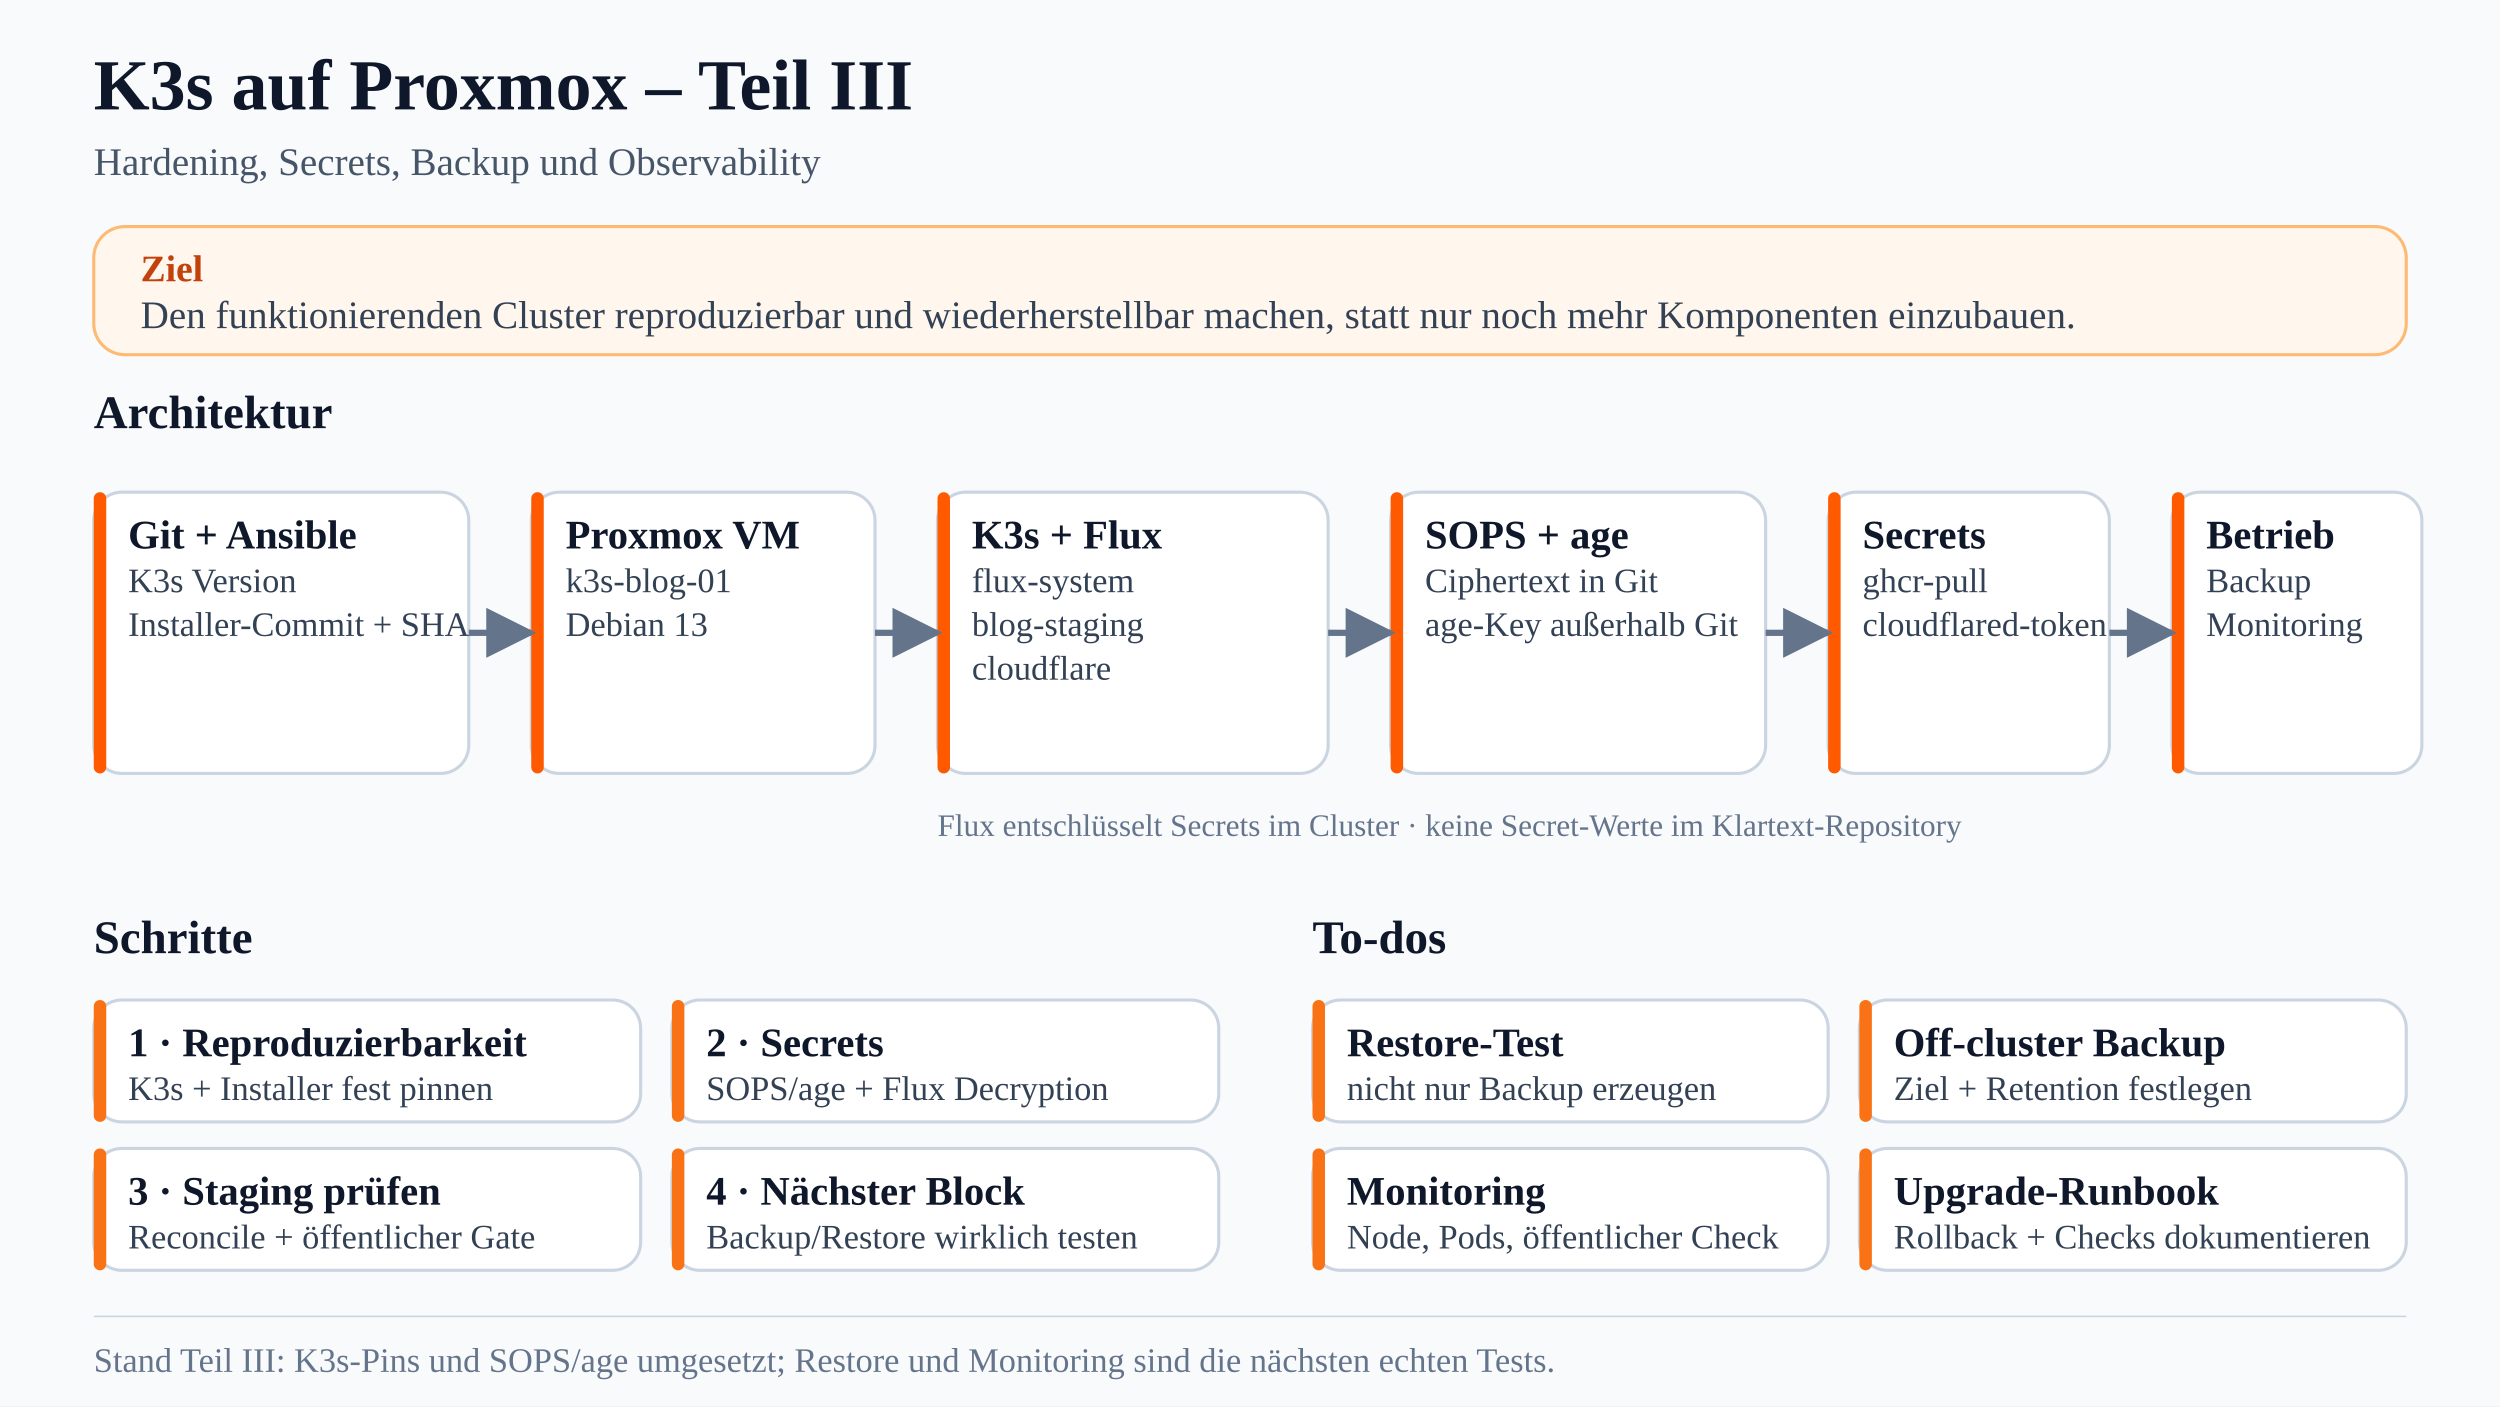
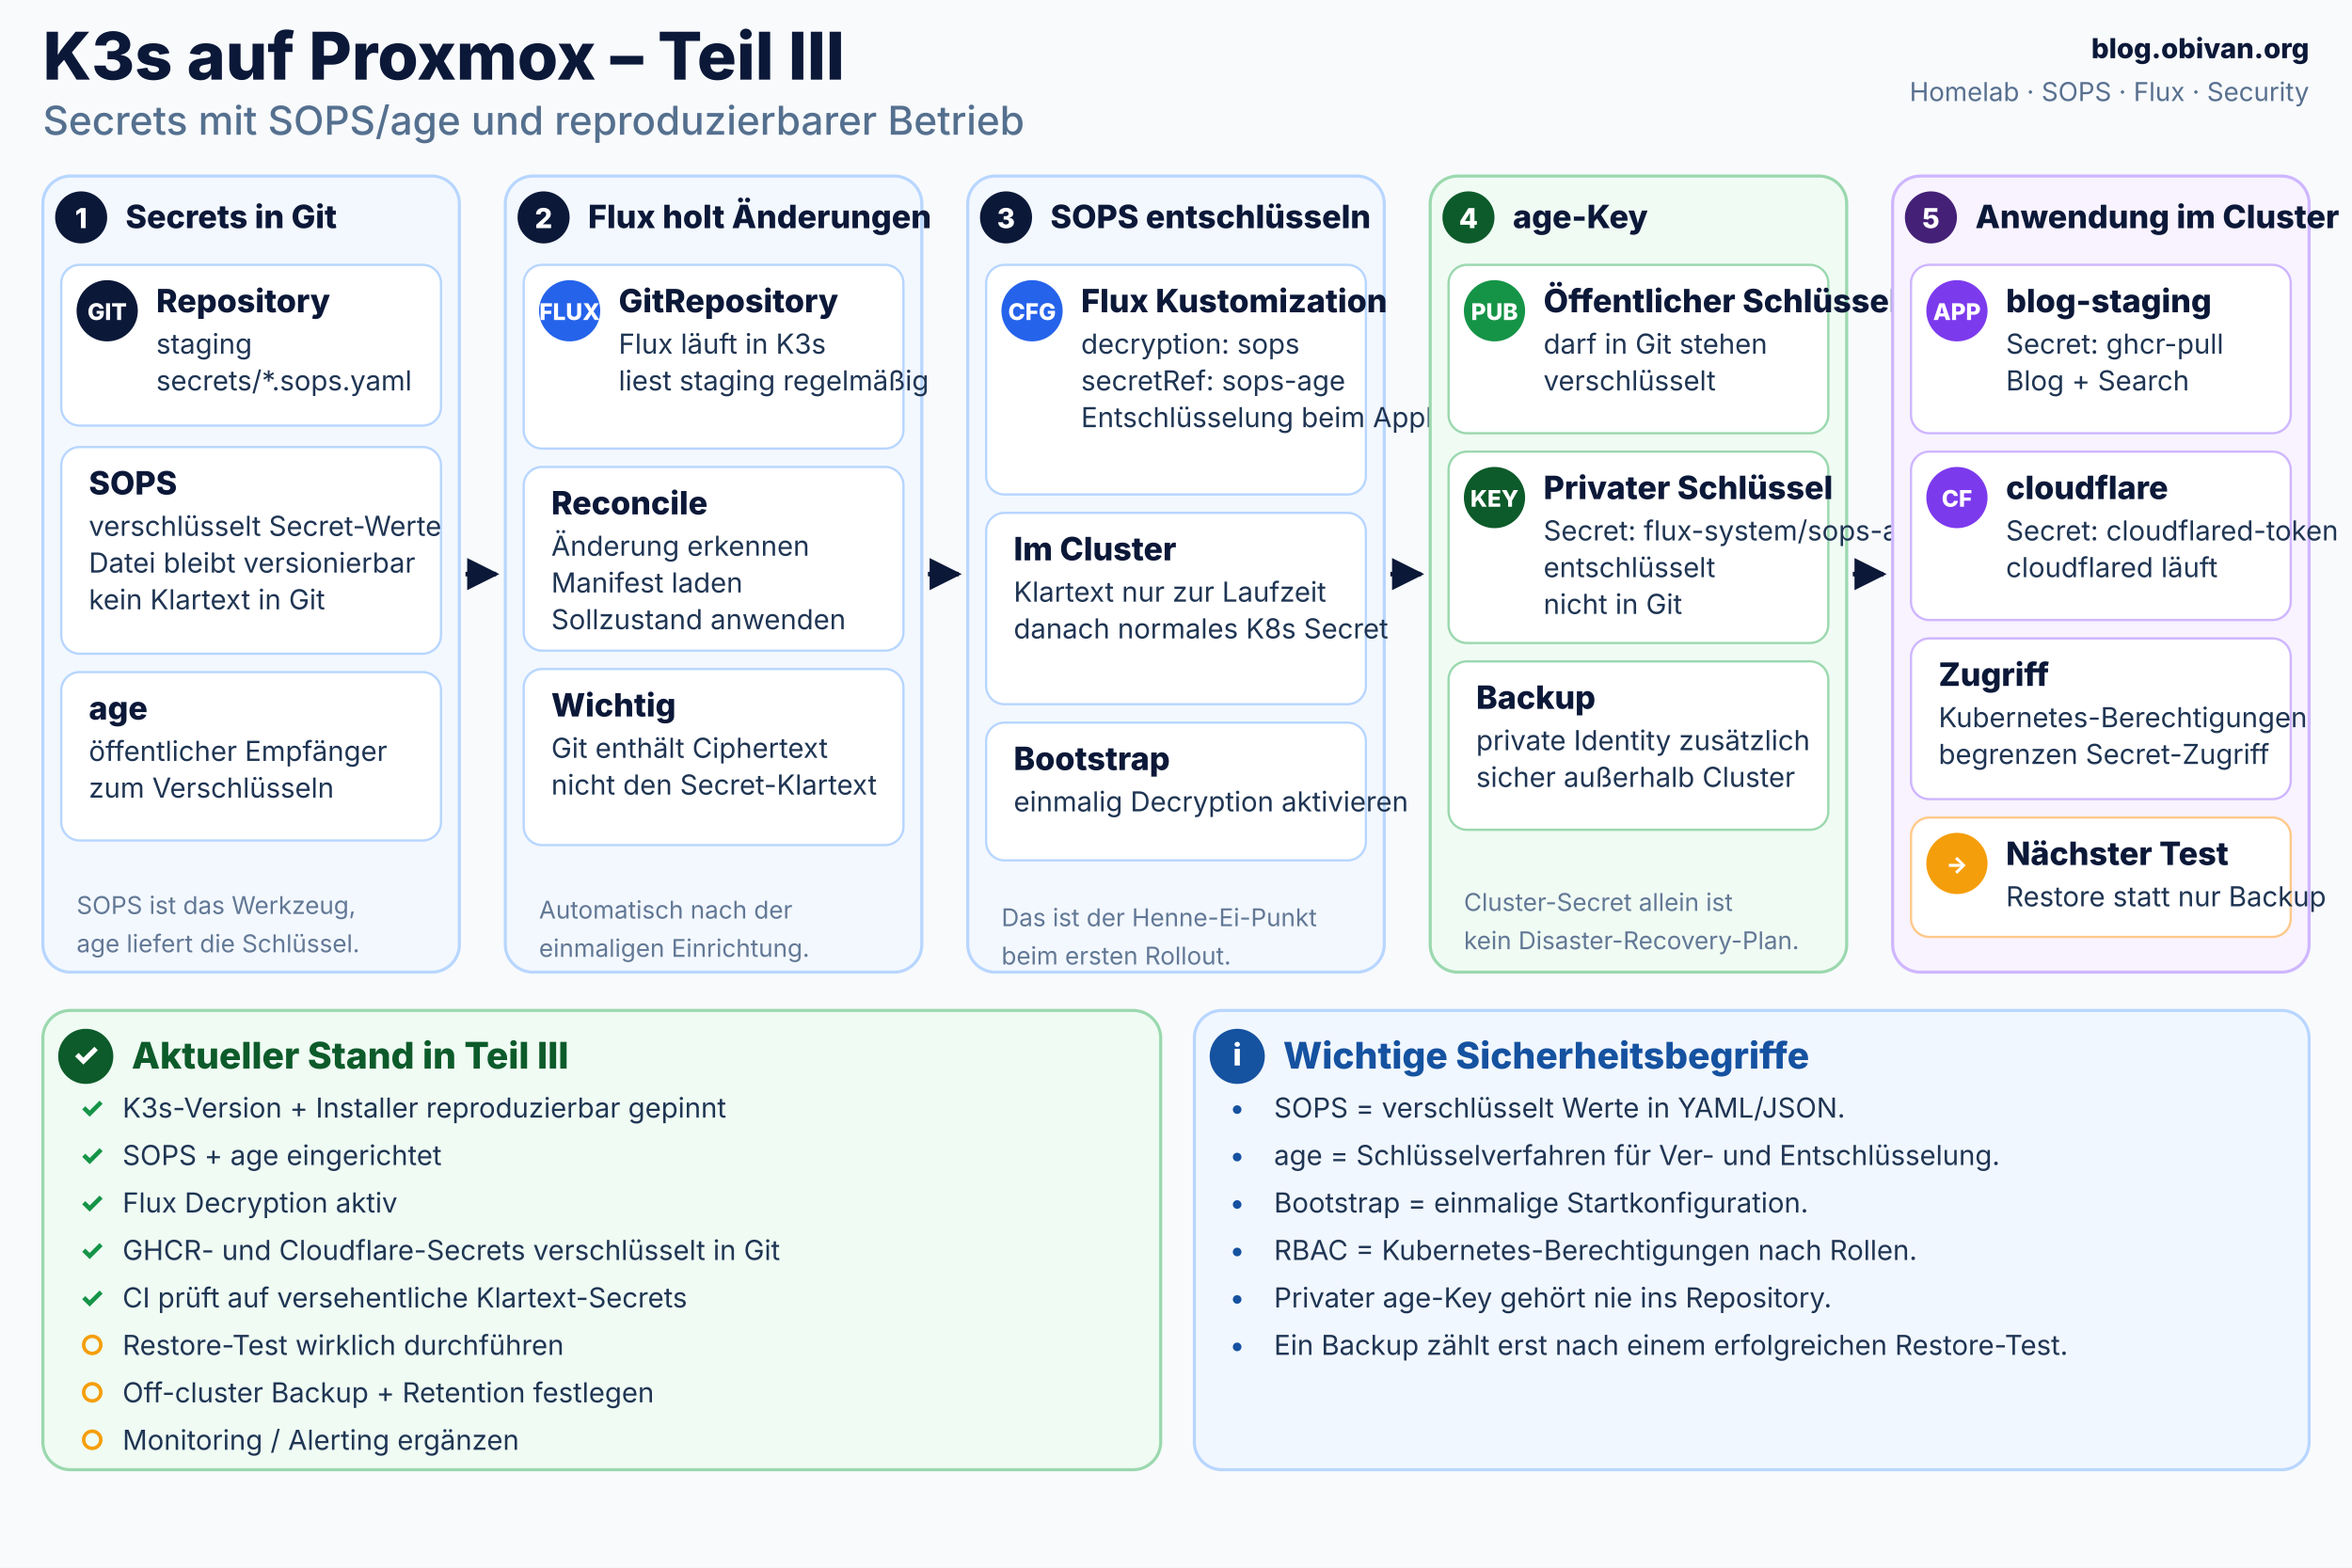
- <svg xmlns="http://www.w3.org/2000/svg" width="1600" height="900" viewBox="0 0 1600 900">
+ <svg xmlns="http://www.w3.org/2000/svg" width="1536" height="1024" viewBox="0 0 1536 1024">
+   <rect width="1536" height="1024" fill="#f8fafc" />
+   <style>
+  text{font-family:Inter,Arial,sans-serif}
+  .h1{font-size:43px;font-weight:800;fill:#0b1838}
+  .sub{font-size:26px;font-weight:500;fill:#55708f}
+  .small{font-size:17px;fill:#58708f}
+  .cardTitle{font-size:21px;font-weight:800;fill:#0b1838}
+  .body{font-size:18px;fill:#1f3553}
+  .muted{font-size:16px;fill:#627895}
+  .mono{font-family:ui-monospace,SFMono-Regular,Menlo,monospace;font-size:16px;fill:#0b1838}
+  .status{font-size:18px;font-weight:700;fill:#18324f}
+  </style>
+   <text x="28" y="52" class="h1">K3s auf Proxmox – Teil III</text>
+   <text x="28" y="88" class="sub">Secrets mit SOPS/age und reproduzierbarer Betrieb</text>
+   <text x="1508" y="38" text-anchor="end" font-size="18" font-weight="800" fill="#0b1838">blog.obivan.org</text>
+   <text x="1508" y="66" text-anchor="end" class="small">Homelab · SOPS · Flux · Security</text>
+   <g>
+     <rect x="28" y="115" width="272" height="520" rx="18" fill="#f3f8ff" stroke="#b8d6ff" stroke-width="2" />
+     <circle cx="53" cy="142" r="17" fill="#0b1838" />
+     <text x="53" y="149" text-anchor="middle" font-size="18" font-weight="800" fill="#fff">1</text>
+     <text x="82" y="149" class="cardTitle">Secrets in Git</text>
+   </g>
+   <rect x="40" y="173" width="248" height="105" rx="12" fill="#ffffff" stroke="#b8d6ff" stroke-width="1.5" />
+   <circle cx="70" cy="203" r="20" fill="#0b1838" />
+   <text x="70" y="209" text-anchor="middle" font-size="15" font-weight="800" fill="#fff">GIT</text>
+   <text x="102" y="204" class="cardTitle">Repository</text>
+   <text x="102" y="231" class="body">staging</text>
+   <text x="102" y="255" class="body">secrets/*.sops.yaml</text>
+   <rect x="40" y="292" width="248" height="135" rx="12" fill="#ffffff" stroke="#b8d6ff" stroke-width="1.5" />
+   <text x="58" y="323" class="cardTitle">SOPS</text>
+   <text x="58" y="350" class="body">verschlüsselt Secret-Werte</text>
+   <text x="58" y="374" class="body">Datei bleibt versionierbar</text>
+   <text x="58" y="398" class="body">kein Klartext in Git</text>
+   <rect x="40" y="439" width="248" height="110" rx="12" fill="#ffffff" stroke="#b8d6ff" stroke-width="1.5" />
+   <text x="58" y="470" class="cardTitle">age</text>
+   <text x="58" y="497" class="body">öffentlicher Empfänger</text>
+   <text x="58" y="521" class="body">zum Verschlüsseln</text>
+   <text x="50" y="597" class="muted">SOPS ist das Werkzeug,</text>
+   <text x="50" y="622" class="muted">age liefert die Schlüssel.</text>
+   <g>
+     <rect x="330" y="115" width="272" height="520" rx="18" fill="#f3f8ff" stroke="#b8d6ff" stroke-width="2" />
+     <circle cx="355" cy="142" r="17" fill="#0b1838" />
+     <text x="355" y="149" text-anchor="middle" font-size="18" font-weight="800" fill="#fff">2</text>
+     <text x="384" y="149" class="cardTitle">Flux holt Änderungen</text>
+   </g>
+   <rect x="342" y="173" width="248" height="120" rx="12" fill="#ffffff" stroke="#b8d6ff" stroke-width="1.5" />
+   <circle cx="372" cy="203" r="20" fill="#2563eb" />
+   <text x="372" y="209" text-anchor="middle" font-size="15" font-weight="800" fill="#fff">FLUX</text>
+   <text x="404" y="204" class="cardTitle">GitRepository</text>
+   <text x="404" y="231" class="body">Flux läuft in K3s</text>
+   <text x="404" y="255" class="body">liest staging regelmäßig</text>
+   <rect x="342" y="305" width="248" height="120" rx="12" fill="#ffffff" stroke="#b8d6ff" stroke-width="1.5" />
+   <text x="360" y="336" class="cardTitle">Reconcile</text>
+   <text x="360" y="363" class="body">Änderung erkennen</text>
+   <text x="360" y="387" class="body">Manifest laden</text>
+   <text x="360" y="411" class="body">Sollzustand anwenden</text>
+   <rect x="342" y="437" width="248" height="115" rx="12" fill="#ffffff" stroke="#b8d6ff" stroke-width="1.5" />
+   <text x="360" y="468" class="cardTitle">Wichtig</text>
+   <text x="360" y="495" class="body">Git enthält Ciphertext</text>
+   <text x="360" y="519" class="body">nicht den Secret-Klartext</text>
+   <text x="352" y="600" class="muted">Automatisch nach der</text>
+   <text x="352" y="625" class="muted">einmaligen Einrichtung.</text>
+   <g>
+     <rect x="632" y="115" width="272" height="520" rx="18" fill="#f3f8ff" stroke="#b8d6ff" stroke-width="2" />
+     <circle cx="657" cy="142" r="17" fill="#0b1838" />
+     <text x="657" y="149" text-anchor="middle" font-size="18" font-weight="800" fill="#fff">3</text>
+     <text x="686" y="149" class="cardTitle">SOPS entschlüsseln</text>
+   </g>
+   <rect x="644" y="173" width="248" height="150" rx="12" fill="#ffffff" stroke="#b8d6ff" stroke-width="1.5" />
+   <circle cx="674" cy="203" r="20" fill="#2563eb" />
+   <text x="674" y="209" text-anchor="middle" font-size="15" font-weight="800" fill="#fff">CFG</text>
+   <text x="706" y="204" class="cardTitle">Flux Kustomization</text>
+   <text x="706" y="231" class="body">decryption: sops</text>
+   <text x="706" y="255" class="body">secretRef: sops-age</text>
+   <text x="706" y="279" class="body">Entschlüsselung beim Apply</text>
+   <rect x="644" y="335" width="248" height="125" rx="12" fill="#ffffff" stroke="#b8d6ff" stroke-width="1.5" />
+   <text x="662" y="366" class="cardTitle">Im Cluster</text>
+   <text x="662" y="393" class="body">Klartext nur zur Laufzeit</text>
+   <text x="662" y="417" class="body">danach normales K8s Secret</text>
+   <rect x="644" y="472" width="248" height="90" rx="12" fill="#ffffff" stroke="#b8d6ff" stroke-width="1.5" />
+   <text x="662" y="503" class="cardTitle">Bootstrap</text>
+   <text x="662" y="530" class="body">einmalig Decryption aktivieren</text>
+   <text x="654" y="605" class="muted">Das ist der Henne-Ei-Punkt</text>
+   <text x="654" y="630" class="muted">beim ersten Rollout.</text>
+   <g>
+     <rect x="934" y="115" width="272" height="520" rx="18" fill="#f0fbf4" stroke="#9bd8ae" stroke-width="2" />
+     <circle cx="959" cy="142" r="17" fill="#0d5b2a" />
+     <text x="959" y="149" text-anchor="middle" font-size="18" font-weight="800" fill="#fff">4</text>
+     <text x="988" y="149" class="cardTitle">age-Key</text>
+   </g>
+   <rect x="946" y="173" width="248" height="110" rx="12" fill="#ffffff" stroke="#9bd8ae" stroke-width="1.5" />
+   <circle cx="976" cy="203" r="20" fill="#159447" />
+   <text x="976" y="209" text-anchor="middle" font-size="15" font-weight="800" fill="#fff">PUB</text>
+   <text x="1008" y="204" class="cardTitle">Öffentlicher Schlüssel</text>
+   <text x="1008" y="231" class="body">darf in Git stehen</text>
+   <text x="1008" y="255" class="body">verschlüsselt</text>
+   <rect x="946" y="295" width="248" height="125" rx="12" fill="#ffffff" stroke="#9bd8ae" stroke-width="1.5" />
+   <circle cx="976" cy="325" r="20" fill="#0d5b2a" />
+   <text x="976" y="331" text-anchor="middle" font-size="15" font-weight="800" fill="#fff">KEY</text>
+   <text x="1008" y="326" class="cardTitle">Privater Schlüssel</text>
+   <text x="1008" y="353" class="body">Secret: flux-system/sops-age</text>
+   <text x="1008" y="377" class="body">entschlüsselt</text>
+   <text x="1008" y="401" class="body">nicht in Git</text>
+   <rect x="946" y="432" width="248" height="110" rx="12" fill="#ffffff" stroke="#9bd8ae" stroke-width="1.5" />
+   <text x="964" y="463" class="cardTitle">Backup</text>
+   <text x="964" y="490" class="body">private Identity zusätzlich</text>
+   <text x="964" y="514" class="body">sicher außerhalb Cluster</text>
+   <text x="956" y="595" class="muted">Cluster-Secret allein ist</text>
+   <text x="956" y="620" class="muted">kein Disaster-Recovery-Plan.</text>
+   <g>
+     <rect x="1236" y="115" width="272" height="520" rx="18" fill="#f8f3ff" stroke="#cfb6ff" stroke-width="2" />
+     <circle cx="1261" cy="142" r="17" fill="#442077" />
+     <text x="1261" y="149" text-anchor="middle" font-size="18" font-weight="800" fill="#fff">5</text>
+     <text x="1290" y="149" class="cardTitle">Anwendung im Cluster</text>
+   </g>
+   <rect x="1248" y="173" width="248" height="110" rx="12" fill="#ffffff" stroke="#cfb6ff" stroke-width="1.5" />
+   <circle cx="1278" cy="203" r="20" fill="#7c3aed" />
+   <text x="1278" y="209" text-anchor="middle" font-size="15" font-weight="800" fill="#fff">APP</text>
+   <text x="1310" y="204" class="cardTitle">blog-staging</text>
+   <text x="1310" y="231" class="body">Secret: ghcr-pull</text>
+   <text x="1310" y="255" class="body">Blog + Search</text>
+   <rect x="1248" y="295" width="248" height="110" rx="12" fill="#ffffff" stroke="#cfb6ff" stroke-width="1.5" />
+   <circle cx="1278" cy="325" r="20" fill="#7c3aed" />
+   <text x="1278" y="331" text-anchor="middle" font-size="15" font-weight="800" fill="#fff">CF</text>
+   <text x="1310" y="326" class="cardTitle">cloudflare</text>
+   <text x="1310" y="353" class="body">Secret: cloudflared-token</text>
+   <text x="1310" y="377" class="body">cloudflared läuft</text>
+   <rect x="1248" y="417" width="248" height="105" rx="12" fill="#ffffff" stroke="#cfb6ff" stroke-width="1.5" />
+   <text x="1266" y="448" class="cardTitle">Zugriff</text>
+   <text x="1266" y="475" class="body">Kubernetes-Berechtigungen</text>
+   <text x="1266" y="499" class="body">begrenzen Secret-Zugriff</text>
+   <rect x="1248" y="534" width="248" height="78" rx="12" fill="#ffffff" stroke="#ffc98b" stroke-width="1.5" />
+   <circle cx="1278" cy="564" r="20" fill="#f59e0b" />
+   <text x="1278" y="570" text-anchor="middle" font-size="15" font-weight="800" fill="#fff">→</text>
+   <text x="1310" y="565" class="cardTitle">Nächster Test</text>
+   <text x="1310" y="592" class="body">Restore statt nur Backup</text>
  <defs>
-     <marker id="arrow" viewBox="0 0 10 10" refX="9" refY="5" markerWidth="8" markerHeight="8" orient="auto-start-reverse">
-       <path d="M 0 0 L 10 5 L 0 10 z" fill="#64748b" />
+     <marker id="arr" viewBox="0 0 10 10" refX="9" refY="5" markerWidth="7" markerHeight="7" orient="auto">
+       <path d="M0,0 L10,5 L0,10 z" fill="#0b1838" />
    </marker>
  </defs>
-   <rect width="1600" height="900" fill="#f8fafc" />
-   <text x="60" y="70" font-size="46" font-weight="800" fill="#0f172a">K3s auf Proxmox – Teil III</text>
-   <text x="60" y="112" font-size="25" fill="#475569">Hardening, Secrets, Backup und Observability</text>
-   <rect x="60" y="145" width="1480" height="82" rx="20" fill="#fff7ed" stroke="#fdba74" stroke-width="2" />
-   <text x="90" y="180" font-size="24" font-weight="800" fill="#c2410c">Ziel</text>
-   <text x="90" y="210" font-size="25" fill="#334155">Den funktionierenden Cluster reproduzierbar und wiederherstellbar machen, statt nur noch mehr Komponenten einzubauen.</text>
-   <text x="60" y="274" font-size="30" font-weight="800" fill="#0f172a">Architektur</text>
-   <g>
-     <rect x="60" y="315" width="240" height="180" rx="18" fill="#fff" stroke="#cbd5e1" stroke-width="2" />
-     <rect x="60" y="315" width="8" height="180" rx="4" fill="#ff5a00" />
-     <text x="82" y="351" font-size="26" font-weight="700" fill="#0f172a">Git + Ansible</text>
-     <text x="82" y="379" font-size="22" fill="#334155">K3s Version</text>
-     <text x="82" y="407" font-size="22" fill="#334155">Installer-Commit + SHA</text>
-   </g>
-   <g>
-     <rect x="340" y="315" width="220" height="180" rx="18" fill="#fff" stroke="#cbd5e1" stroke-width="2" />
-     <rect x="340" y="315" width="8" height="180" rx="4" fill="#ff5a00" />
-     <text x="362" y="351" font-size="26" font-weight="700" fill="#0f172a">Proxmox VM</text>
-     <text x="362" y="379" font-size="22" fill="#334155">k3s-blog-01</text>
-     <text x="362" y="407" font-size="22" fill="#334155">Debian 13</text>
-   </g>
-   <g>
-     <rect x="600" y="315" width="250" height="180" rx="18" fill="#fff" stroke="#cbd5e1" stroke-width="2" />
-     <rect x="600" y="315" width="8" height="180" rx="4" fill="#ff5a00" />
-     <text x="622" y="351" font-size="26" font-weight="700" fill="#0f172a">K3s + Flux</text>
-     <text x="622" y="379" font-size="22" fill="#334155">flux-system</text>
-     <text x="622" y="407" font-size="22" fill="#334155">blog-staging</text>
-     <text x="622" y="435" font-size="22" fill="#334155">cloudflare</text>
-   </g>
-   <g>
-     <rect x="890" y="315" width="240" height="180" rx="18" fill="#fff" stroke="#cbd5e1" stroke-width="2" />
-     <rect x="890" y="315" width="8" height="180" rx="4" fill="#ff5a00" />
-     <text x="912" y="351" font-size="26" font-weight="700" fill="#0f172a">SOPS + age</text>
-     <text x="912" y="379" font-size="22" fill="#334155">Ciphertext in Git</text>
-     <text x="912" y="407" font-size="22" fill="#334155">age-Key außerhalb Git</text>
-   </g>
-   <g>
-     <rect x="1170" y="315" width="180" height="180" rx="18" fill="#fff" stroke="#cbd5e1" stroke-width="2" />
-     <rect x="1170" y="315" width="8" height="180" rx="4" fill="#ff5a00" />
-     <text x="1192" y="351" font-size="26" font-weight="700" fill="#0f172a">Secrets</text>
-     <text x="1192" y="379" font-size="22" fill="#334155">ghcr-pull</text>
-     <text x="1192" y="407" font-size="22" fill="#334155">cloudflared-token</text>
-   </g>
-   <g>
-     <rect x="1390" y="315" width="160" height="180" rx="18" fill="#fff" stroke="#cbd5e1" stroke-width="2" />
-     <rect x="1390" y="315" width="8" height="180" rx="4" fill="#ff5a00" />
-     <text x="1412" y="351" font-size="26" font-weight="700" fill="#0f172a">Betrieb</text>
-     <text x="1412" y="379" font-size="22" fill="#334155">Backup</text>
-     <text x="1412" y="407" font-size="22" fill="#334155">Monitoring</text>
-   </g>
-   <line x1="300" y1="405" x2="340" y2="405" stroke="#64748b" stroke-width="4" marker-end="url(#arrow)" />
-   <line x1="560" y1="405" x2="600" y2="405" stroke="#64748b" stroke-width="4" marker-end="url(#arrow)" />
-   <line x1="850" y1="405" x2="890" y2="405" stroke="#64748b" stroke-width="4" marker-end="url(#arrow)" />
-   <line x1="1130" y1="405" x2="1170" y2="405" stroke="#64748b" stroke-width="4" marker-end="url(#arrow)" />
-   <line x1="1350" y1="405" x2="1390" y2="405" stroke="#64748b" stroke-width="4" marker-end="url(#arrow)" />
-   <text x="600" y="535" font-size="20" fill="#64748b">Flux entschlüsselt Secrets im Cluster · keine Secret-Werte im Klartext-Repository</text>
-   <text x="60" y="610" font-size="30" font-weight="800" fill="#0f172a">Schritte</text>
-   <g>
-     <rect x="60" y="640" width="350" height="78" rx="18" fill="#fff" stroke="#cbd5e1" stroke-width="2" />
-     <rect x="60" y="640" width="8" height="78" rx="4" fill="#f97316" />
-     <text x="82" y="676" font-size="26" font-weight="700" fill="#0f172a">1 · Reproduzierbarkeit</text>
-     <text x="82" y="704" font-size="22" fill="#334155">K3s + Installer fest pinnen</text>
-   </g>
-   <g>
-     <rect x="430" y="640" width="350" height="78" rx="18" fill="#fff" stroke="#cbd5e1" stroke-width="2" />
-     <rect x="430" y="640" width="8" height="78" rx="4" fill="#f97316" />
-     <text x="452" y="676" font-size="26" font-weight="700" fill="#0f172a">2 · Secrets</text>
-     <text x="452" y="704" font-size="22" fill="#334155">SOPS/age + Flux Decryption</text>
-   </g>
-   <g>
-     <rect x="60" y="735" width="350" height="78" rx="18" fill="#fff" stroke="#cbd5e1" stroke-width="2" />
-     <rect x="60" y="735" width="8" height="78" rx="4" fill="#f97316" />
-     <text x="82" y="771" font-size="26" font-weight="700" fill="#0f172a">3 · Staging prüfen</text>
-     <text x="82" y="799" font-size="22" fill="#334155">Reconcile + öffentlicher Gate</text>
-   </g>
-   <g>
-     <rect x="430" y="735" width="350" height="78" rx="18" fill="#fff" stroke="#cbd5e1" stroke-width="2" />
-     <rect x="430" y="735" width="8" height="78" rx="4" fill="#f97316" />
-     <text x="452" y="771" font-size="26" font-weight="700" fill="#0f172a">4 · Nächster Block</text>
-     <text x="452" y="799" font-size="22" fill="#334155">Backup/Restore wirklich testen</text>
-   </g>
-   <text x="840" y="610" font-size="30" font-weight="800" fill="#0f172a">To-dos</text>
-   <g>
-     <rect x="840" y="640" width="330" height="78" rx="18" fill="#fff" stroke="#cbd5e1" stroke-width="2" />
-     <rect x="840" y="640" width="8" height="78" rx="4" fill="#f97316" />
-     <text x="862" y="676" font-size="26" font-weight="700" fill="#0f172a">Restore-Test</text>
-     <text x="862" y="704" font-size="22" fill="#334155">nicht nur Backup erzeugen</text>
-   </g>
-   <g>
-     <rect x="1190" y="640" width="350" height="78" rx="18" fill="#fff" stroke="#cbd5e1" stroke-width="2" />
-     <rect x="1190" y="640" width="8" height="78" rx="4" fill="#f97316" />
-     <text x="1212" y="676" font-size="26" font-weight="700" fill="#0f172a">Off-cluster Backup</text>
-     <text x="1212" y="704" font-size="22" fill="#334155">Ziel + Retention festlegen</text>
-   </g>
-   <g>
-     <rect x="840" y="735" width="330" height="78" rx="18" fill="#fff" stroke="#cbd5e1" stroke-width="2" />
-     <rect x="840" y="735" width="8" height="78" rx="4" fill="#f97316" />
-     <text x="862" y="771" font-size="26" font-weight="700" fill="#0f172a">Monitoring</text>
-     <text x="862" y="799" font-size="22" fill="#334155">Node, Pods, öffentlicher Check</text>
-   </g>
-   <g>
-     <rect x="1190" y="735" width="350" height="78" rx="18" fill="#fff" stroke="#cbd5e1" stroke-width="2" />
-     <rect x="1190" y="735" width="8" height="78" rx="4" fill="#f97316" />
-     <text x="1212" y="771" font-size="26" font-weight="700" fill="#0f172a">Upgrade-Runbook</text>
-     <text x="1212" y="799" font-size="22" fill="#334155">Rollback + Checks dokumentieren</text>
-   </g>
-   <rect x="60" y="842" width="1480" height="1" fill="#cbd5e1" />
-   <text x="60" y="878" font-size="22" fill="#64748b">Stand Teil III: K3s-Pins und SOPS/age umgesetzt; Restore und Monitoring sind die nächsten echten Tests.</text>
+   <line x1="304" y1="375" x2="324" y2="375" stroke="#0b1838" stroke-width="3" marker-end="url(#arr)" />
+   <defs>
+     <marker id="arr" viewBox="0 0 10 10" refX="9" refY="5" markerWidth="7" markerHeight="7" orient="auto">
+       <path d="M0,0 L10,5 L0,10 z" fill="#0b1838" />
+     </marker>
+   </defs>
+   <line x1="606" y1="375" x2="626" y2="375" stroke="#0b1838" stroke-width="3" marker-end="url(#arr)" />
+   <defs>
+     <marker id="arr" viewBox="0 0 10 10" refX="9" refY="5" markerWidth="7" markerHeight="7" orient="auto">
+       <path d="M0,0 L10,5 L0,10 z" fill="#0b1838" />
+     </marker>
+   </defs>
+   <line x1="908" y1="375" x2="928" y2="375" stroke="#0b1838" stroke-width="3" marker-end="url(#arr)" />
+   <defs>
+     <marker id="arr" viewBox="0 0 10 10" refX="9" refY="5" markerWidth="7" markerHeight="7" orient="auto">
+       <path d="M0,0 L10,5 L0,10 z" fill="#0b1838" />
+     </marker>
+   </defs>
+   <line x1="1210" y1="375" x2="1230" y2="375" stroke="#0b1838" stroke-width="3" marker-end="url(#arr)" />
+   <rect x="28" y="660" width="730" height="300" rx="18" fill="#effbf3" stroke="#9bd8ae" stroke-width="2" />
+   <circle cx="56" cy="690" r="18" fill="#0d5b2a" />
+   <text x="56" y="696" text-anchor="middle" font-size="20" font-weight="800" fill="#fff">✓</text>
+   <text x="86" y="698" font-size="24" font-weight="800" fill="#0d5b2a">Aktueller Stand in Teil III</text>
+   <text x="52" y="730" font-size="18" font-weight="800" fill="#159447">✓</text>
+   <text x="80" y="730" class="body">K3s-Version + Installer reproduzierbar gepinnt</text>
+   <text x="52" y="761" font-size="18" font-weight="800" fill="#159447">✓</text>
+   <text x="80" y="761" class="body">SOPS + age eingerichtet</text>
+   <text x="52" y="792" font-size="18" font-weight="800" fill="#159447">✓</text>
+   <text x="80" y="792" class="body">Flux Decryption aktiv</text>
+   <text x="52" y="823" font-size="18" font-weight="800" fill="#159447">✓</text>
+   <text x="80" y="823" class="body">GHCR- und Cloudflare-Secrets verschlüsselt in Git</text>
+   <text x="52" y="854" font-size="18" font-weight="800" fill="#159447">✓</text>
+   <text x="80" y="854" class="body">CI prüft auf versehentliche Klartext-Secrets</text>
+   <text x="52" y="885" font-size="18" font-weight="800" fill="#f59e0b">○</text>
+   <text x="80" y="885" class="body">Restore-Test wirklich durchführen</text>
+   <text x="52" y="916" font-size="18" font-weight="800" fill="#f59e0b">○</text>
+   <text x="80" y="916" class="body">Off-cluster Backup + Retention festlegen</text>
+   <text x="52" y="947" font-size="18" font-weight="800" fill="#f59e0b">○</text>
+   <text x="80" y="947" class="body">Monitoring / Alerting ergänzen</text>
+   <rect x="780" y="660" width="728" height="300" rx="18" fill="#f1f7ff" stroke="#b8d6ff" stroke-width="2" />
+   <circle cx="808" cy="690" r="18" fill="#1552a0" />
+   <text x="808" y="696" text-anchor="middle" font-size="20" font-weight="800" fill="#fff">i</text>
+   <text x="838" y="698" font-size="24" font-weight="800" fill="#1552a0">Wichtige Sicherheitsbegriffe</text>
+   <text x="804" y="730" font-size="18" font-weight="800" fill="#1552a0">•</text>
+   <text x="832" y="730" class="body">SOPS = verschlüsselt Werte in YAML/JSON.</text>
+   <text x="804" y="761" font-size="18" font-weight="800" fill="#1552a0">•</text>
+   <text x="832" y="761" class="body">age = Schlüsselverfahren für Ver- und Entschlüsselung.</text>
+   <text x="804" y="792" font-size="18" font-weight="800" fill="#1552a0">•</text>
+   <text x="832" y="792" class="body">Bootstrap = einmalige Startkonfiguration.</text>
+   <text x="804" y="823" font-size="18" font-weight="800" fill="#1552a0">•</text>
+   <text x="832" y="823" class="body">RBAC = Kubernetes-Berechtigungen nach Rollen.</text>
+   <text x="804" y="854" font-size="18" font-weight="800" fill="#1552a0">•</text>
+   <text x="832" y="854" class="body">Privater age-Key gehört nie ins Repository.</text>
+   <text x="804" y="885" font-size="18" font-weight="800" fill="#1552a0">•</text>
+   <text x="832" y="885" class="body">Ein Backup zählt erst nach einem erfolgreichen Restore-Test.</text>
</svg>
